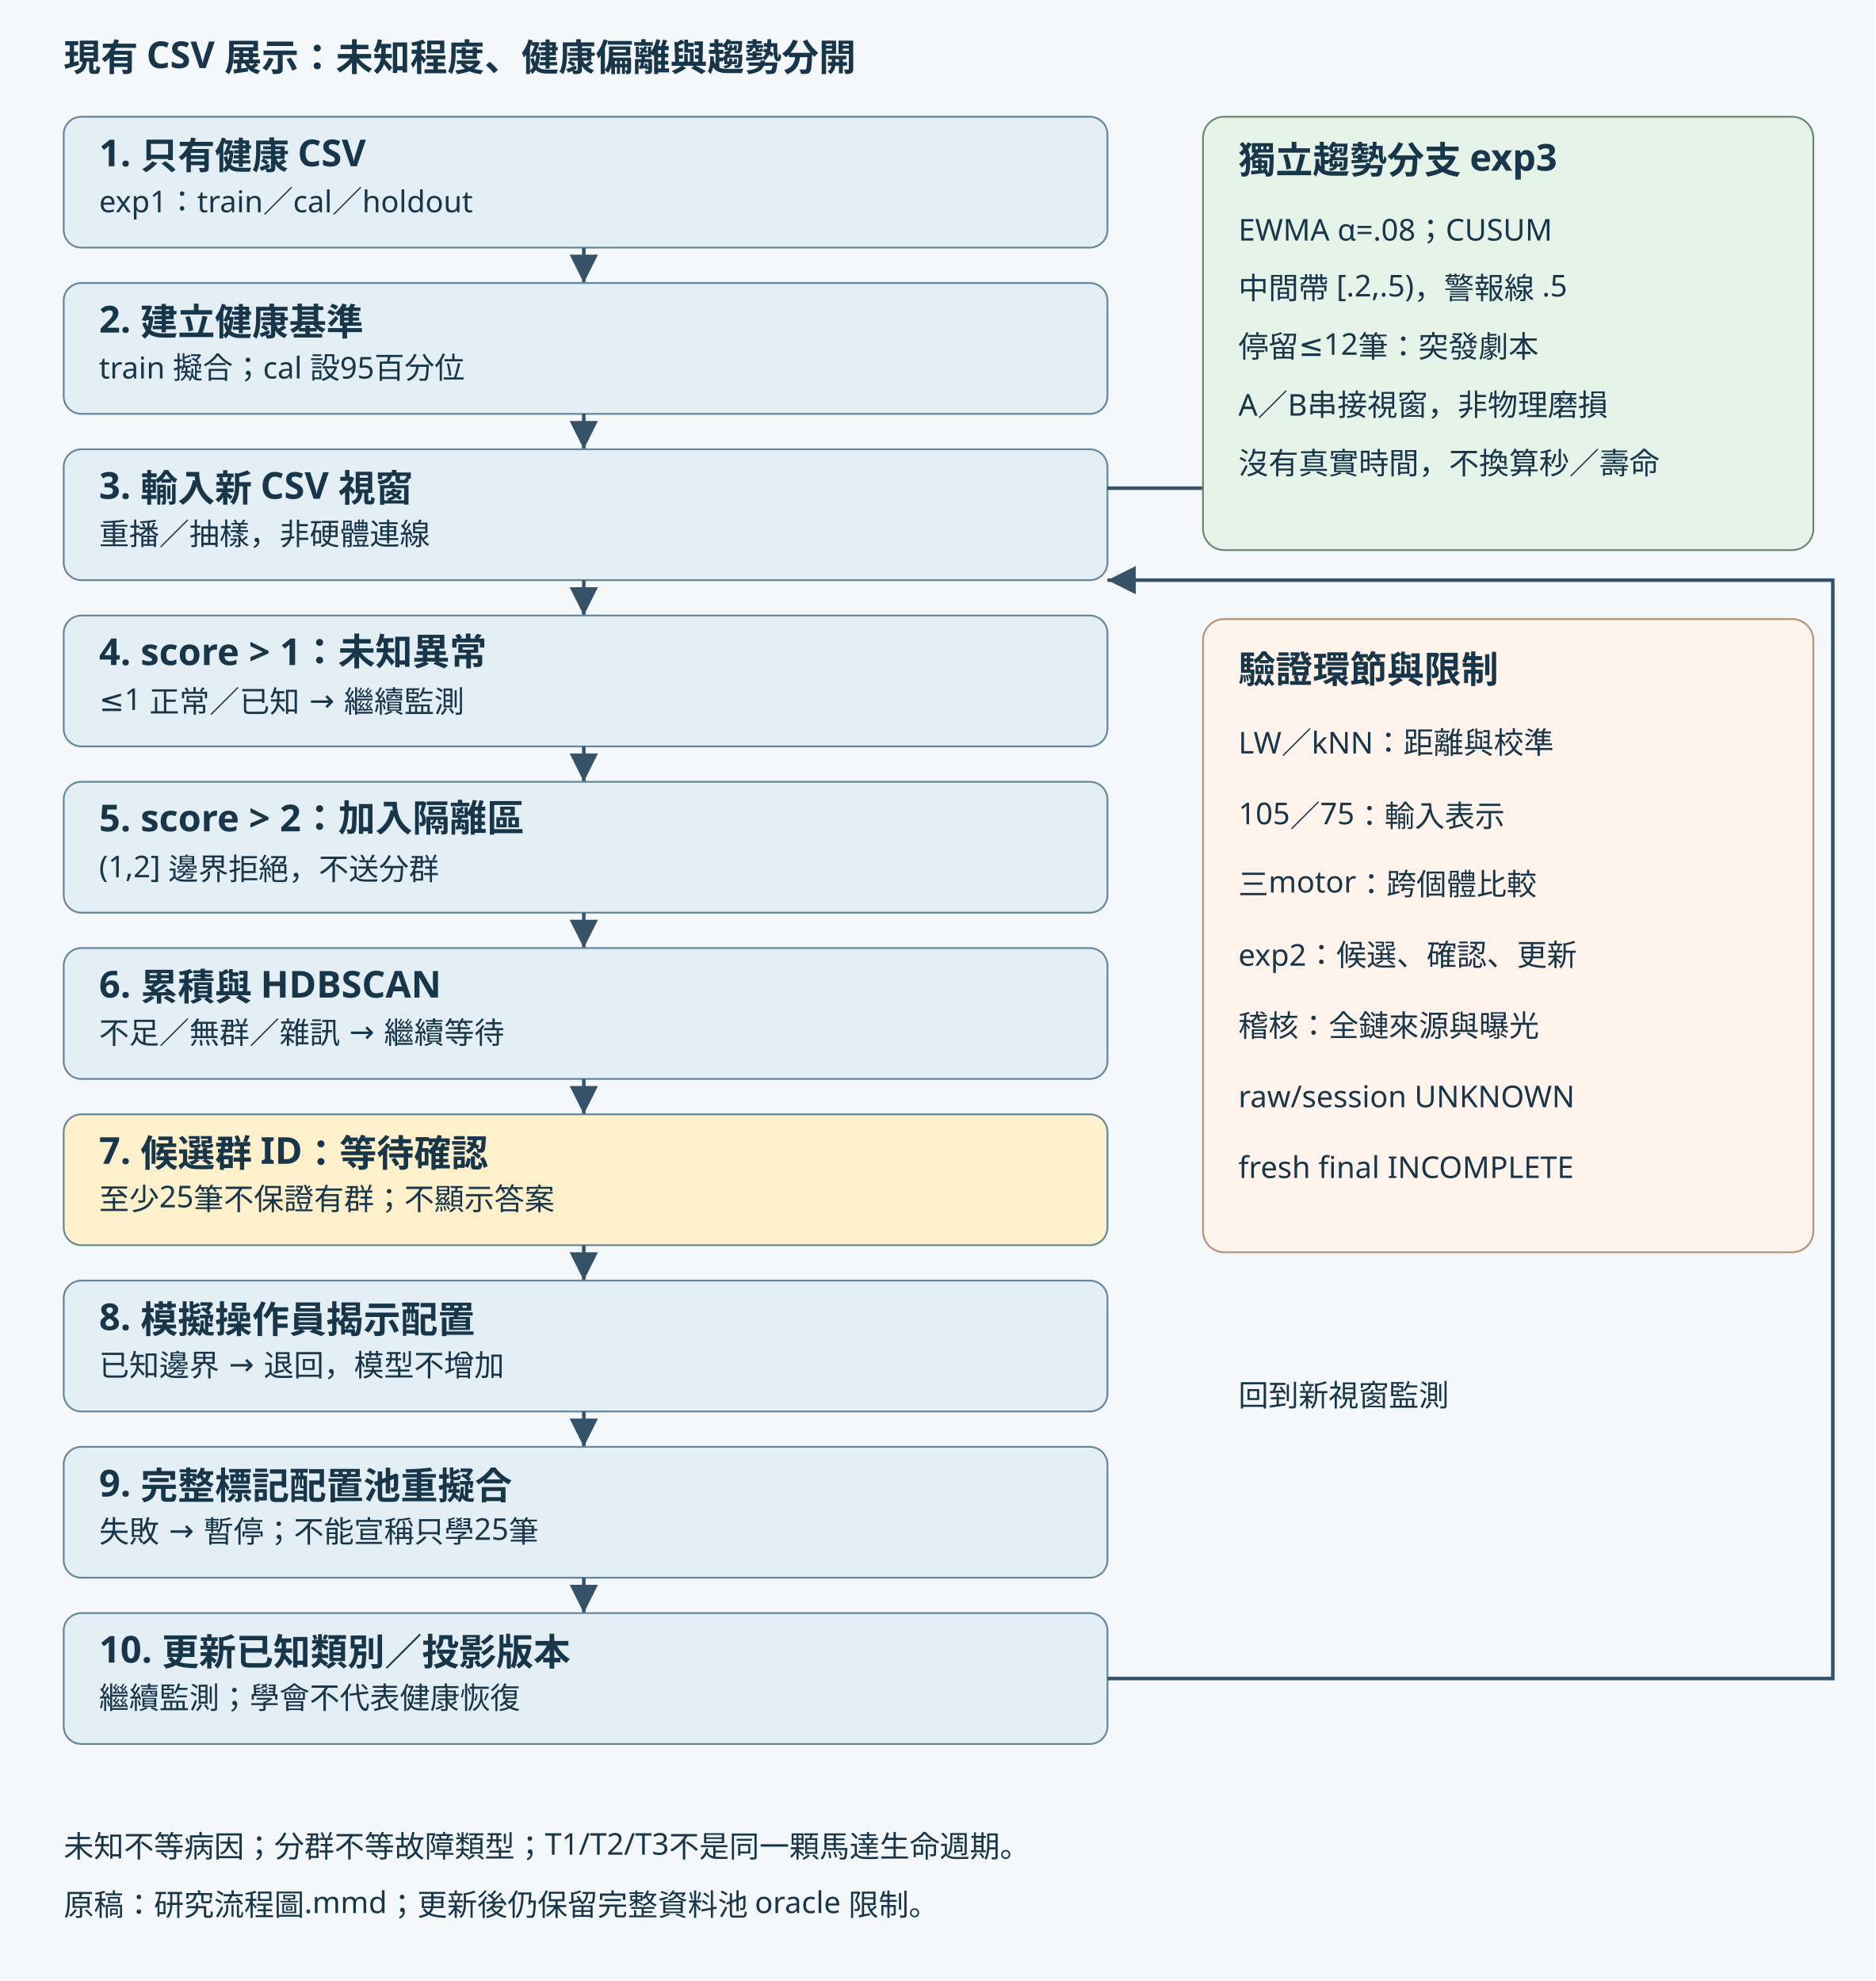
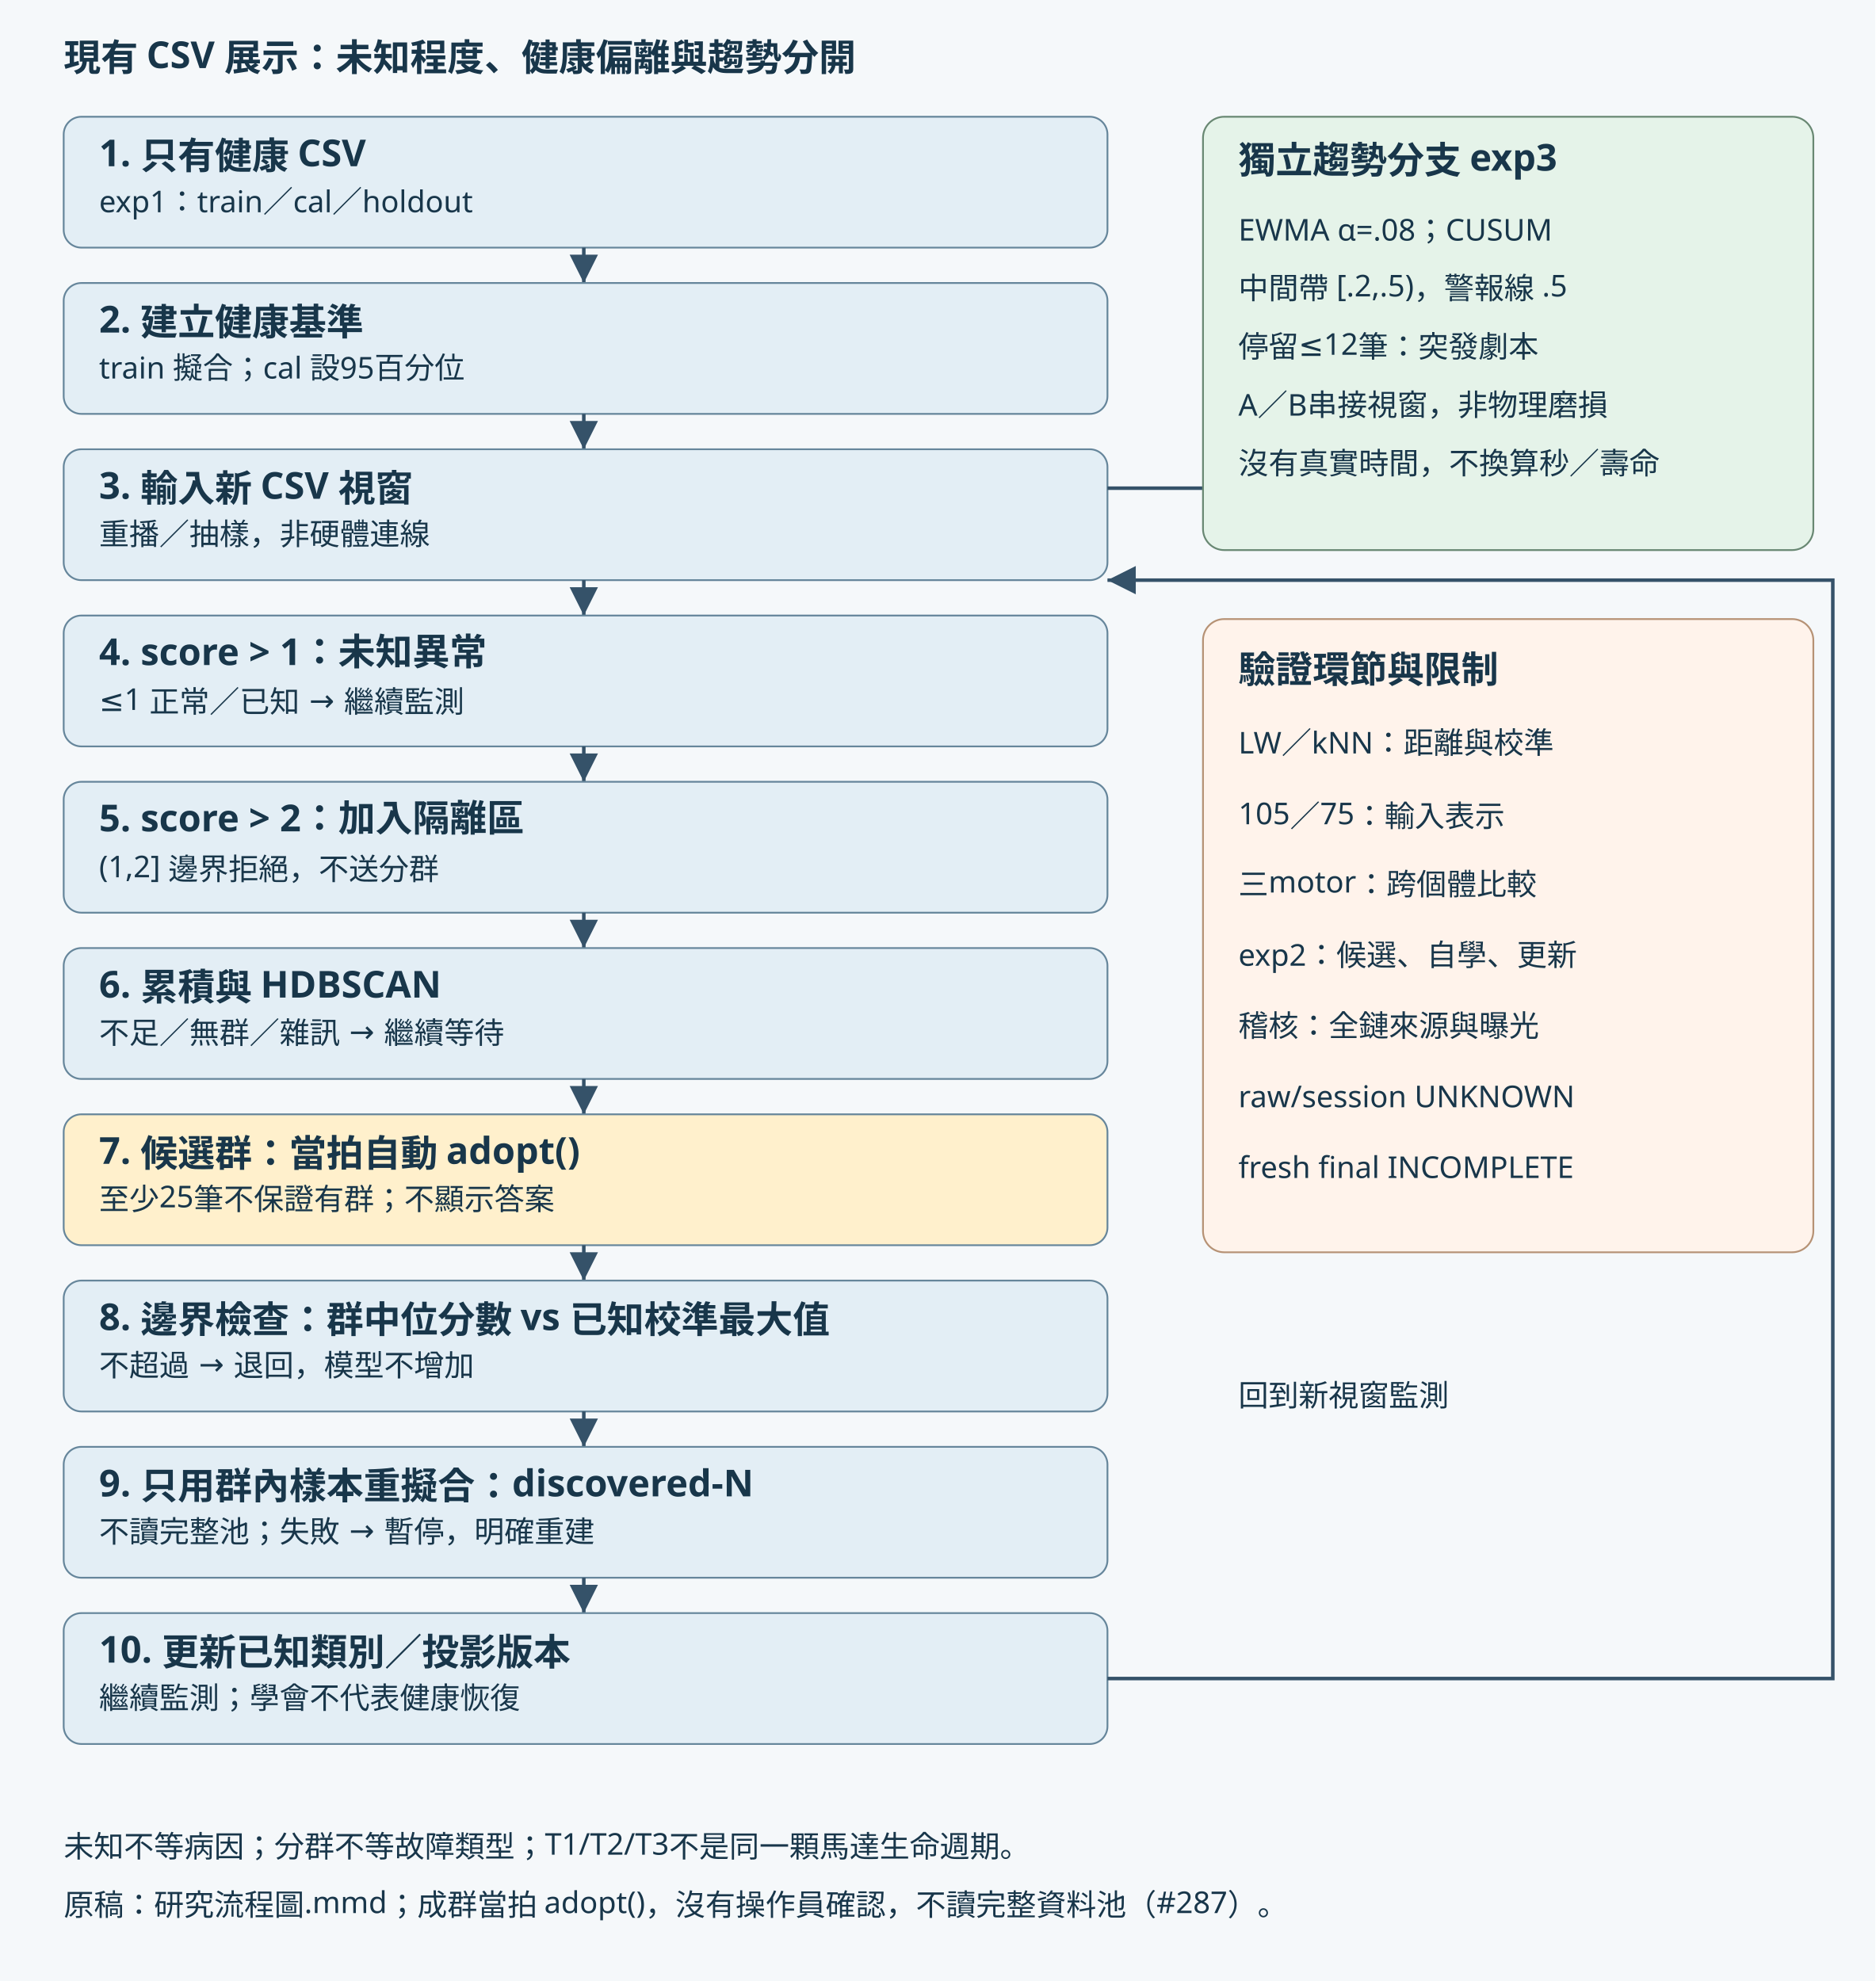
<svg xmlns="http://www.w3.org/2000/svg" width="1060" height="1120" viewBox="0 0 1060 1120" role="img" aria-labelledby="title desc">
  <defs>
    <marker id="arrow" markerWidth="10" markerHeight="8" refX="8" refY="4" orient="auto">
      <path d="M0 0 L8 4 L0 8" fill="#355269" />
    </marker>
  </defs>
  <style>text{font-family:"Microsoft JhengHei","Noto Sans TC",sans-serif;fill:#18364a} .t{font-size:21px;font-weight:600}.s{font-size:17px}.a{stroke:#355269;stroke-width:2;fill:none;marker-end:url(#arrow)}</style>
  <rect width="1060" height="1120" fill="#f5f8fa" />
  <text x="36" y="40" class="t">現有 CSV 展示：未知程度、健康偏離與趨勢分開</text>
  <rect x="36" y="66" width="590" height="74" rx="10" fill="#e3eef5" stroke="#66869b" />
  <text x="56" y="94" class="t">1. 只有健康 CSV</text>
  <text x="56" y="120" class="s">exp1：train／cal／holdout</text>
  <path d="M330 140 v20" class="a" />
  <rect x="36" y="160" width="590" height="74" rx="10" fill="#e3eef5" stroke="#66869b" />
  <text x="56" y="188" class="t">2. 建立健康基準</text>
  <text x="56" y="214" class="s">train 擬合；cal 設95百分位</text>
  <path d="M330 234 v20" class="a" />
  <rect x="36" y="254" width="590" height="74" rx="10" fill="#e3eef5" stroke="#66869b" />
  <text x="56" y="282" class="t">3. 輸入新 CSV 視窗</text>
  <text x="56" y="308" class="s">重播／抽樣，非硬體連線</text>
  <path d="M330 328 v20" class="a" />
  <rect x="36" y="348" width="590" height="74" rx="10" fill="#e3eef5" stroke="#66869b" />
  <text x="56" y="376" class="t">4. score &gt; 1：未知異常</text>
  <text x="56" y="402" class="s">≤1 正常／已知 → 繼續監測</text>
  <path d="M330 422 v20" class="a" />
  <rect x="36" y="442" width="590" height="74" rx="10" fill="#e3eef5" stroke="#66869b" />
  <text x="56" y="470" class="t">5. score &gt; 2：加入隔離區</text>
  <text x="56" y="496" class="s">(1,2] 邊界拒絕，不送分群</text>
  <path d="M330 516 v20" class="a" />
  <rect x="36" y="536" width="590" height="74" rx="10" fill="#e3eef5" stroke="#66869b" />
  <text x="56" y="564" class="t">6. 累積與 HDBSCAN</text>
  <text x="56" y="590" class="s">不足／無群／雜訊 → 繼續等待</text>
  <path d="M330 610 v20" class="a" />
  <rect x="36" y="630" width="590" height="74" rx="10" fill="#fff0cc" stroke="#66869b" />
-   <text x="56" y="658" class="t">7. 候選群 ID：等待確認</text>
+   <text x="56" y="658" class="t">7. 候選群：當拍自動 adopt()</text>
  <text x="56" y="684" class="s">至少25筆不保證有群；不顯示答案</text>
  <path d="M330 704 v20" class="a" />
  <rect x="36" y="724" width="590" height="74" rx="10" fill="#e3eef5" stroke="#66869b" />
-   <text x="56" y="752" class="t">8. 模擬操作員揭示配置</text>
-   <text x="56" y="778" class="s">已知邊界 → 退回，模型不增加</text>
+   <text x="56" y="752" class="t">8. 邊界檢查：群中位分數 vs 已知校準最大值</text>
+   <text x="56" y="778" class="s">不超過 → 退回，模型不增加</text>
  <path d="M330 798 v20" class="a" />
  <rect x="36" y="818" width="590" height="74" rx="10" fill="#e3eef5" stroke="#66869b" />
-   <text x="56" y="846" class="t">9. 完整標記配置池重擬合</text>
-   <text x="56" y="872" class="s">失敗 → 暫停；不能宣稱只學25筆</text>
+   <text x="56" y="846" class="t">9. 只用群內樣本重擬合：discovered-N</text>
+   <text x="56" y="872" class="s">不讀完整池；失敗 → 暫停，明確重建</text>
  <path d="M330 892 v20" class="a" />
  <rect x="36" y="912" width="590" height="74" rx="10" fill="#e3eef5" stroke="#66869b" />
  <text x="56" y="940" class="t">10. 更新已知類別／投影版本</text>
  <text x="56" y="966" class="s">繼續監測；學會不代表健康恢復</text>
  <path d="M626 276 H690 V104" class="a" />
  <rect x="680" y="66" width="345" height="245" rx="12" fill="#e5f3e9" stroke="#698873" />
  <text x="700" y="98" class="t">獨立趨勢分支 exp3</text>
  <text x="700" y="136" class="s">EWMA α=.08；CUSUM</text>
  <text x="700" y="169" class="s">中間帶 [.2,.5)，警報線 .5</text>
  <text x="700" y="202" class="s">停留≤12筆：突發劇本</text>
  <text x="700" y="235" class="s">A／B串接視窗，非物理磨損</text>
  <text x="700" y="268" class="s">沒有真實時間，不換算秒／壽命</text>
  <rect x="680" y="350" width="345" height="358" rx="12" fill="#fff3eb" stroke="#b69275" />
  <text x="700" y="386" class="t">驗證環節與限制</text>
  <text x="700" y="426" class="s">LW／kNN：距離與校準</text>
  <text x="700" y="466" class="s">105／75：輸入表示</text>
  <text x="700" y="506" class="s">三motor：跨個體比較</text>
-   <text x="700" y="546" class="s">exp2：候選、確認、更新</text>
+   <text x="700" y="546" class="s">exp2：候選、自學、更新</text>
  <text x="700" y="586" class="s">稽核：全鏈來源與曝光</text>
  <text x="700" y="626" class="s">raw/session UNKNOWN</text>
  <text x="700" y="666" class="s">fresh final INCOMPLETE</text>
  <path d="M626 949 H1036 V328 H626" class="a" />
  <text x="700" y="795" class="s">回到新視窗監測</text>
  <text x="36" y="1050" class="s">未知不等病因；分群不等故障類型；T1/T2/T3不是同一顆馬達生命週期。</text>
-   <text x="36" y="1083" class="s">原稿：研究流程圖.mmd；更新後仍保留完整資料池 oracle 限制。</text>
+   <text x="36" y="1083" class="s">原稿：研究流程圖.mmd；成群當拍 adopt()，沒有操作員確認，不讀完整資料池（#287）。</text>
</svg>
